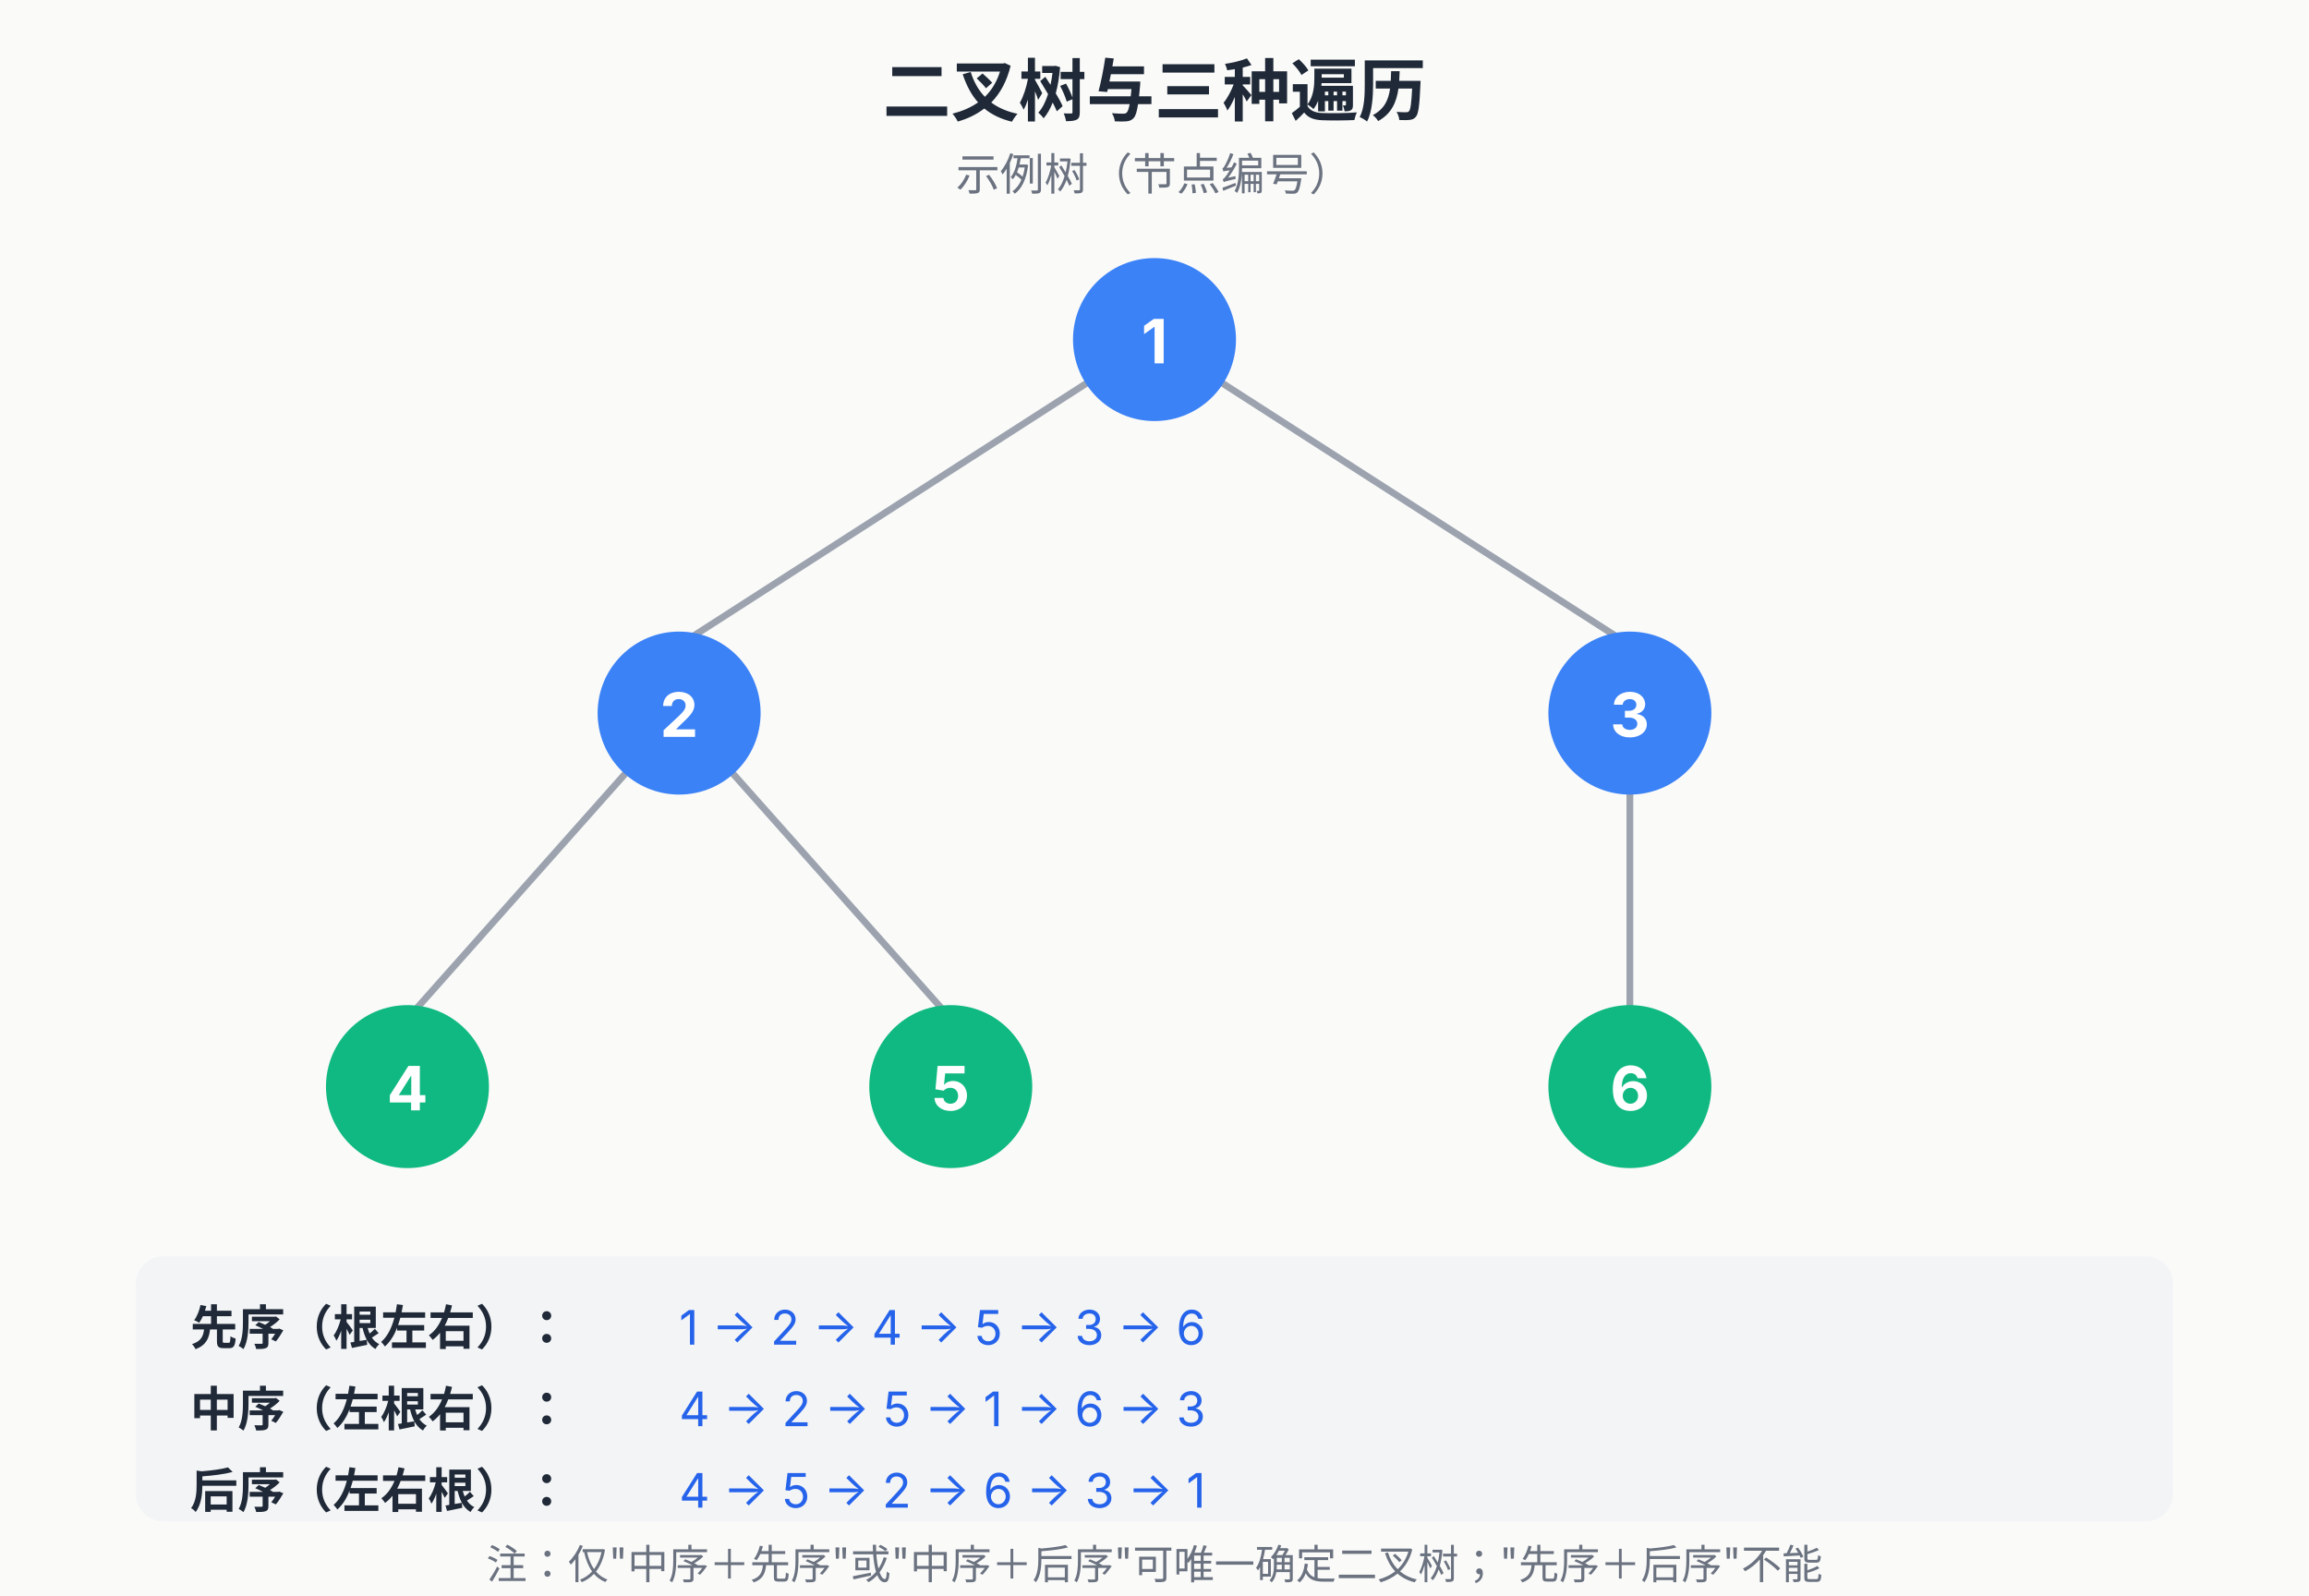
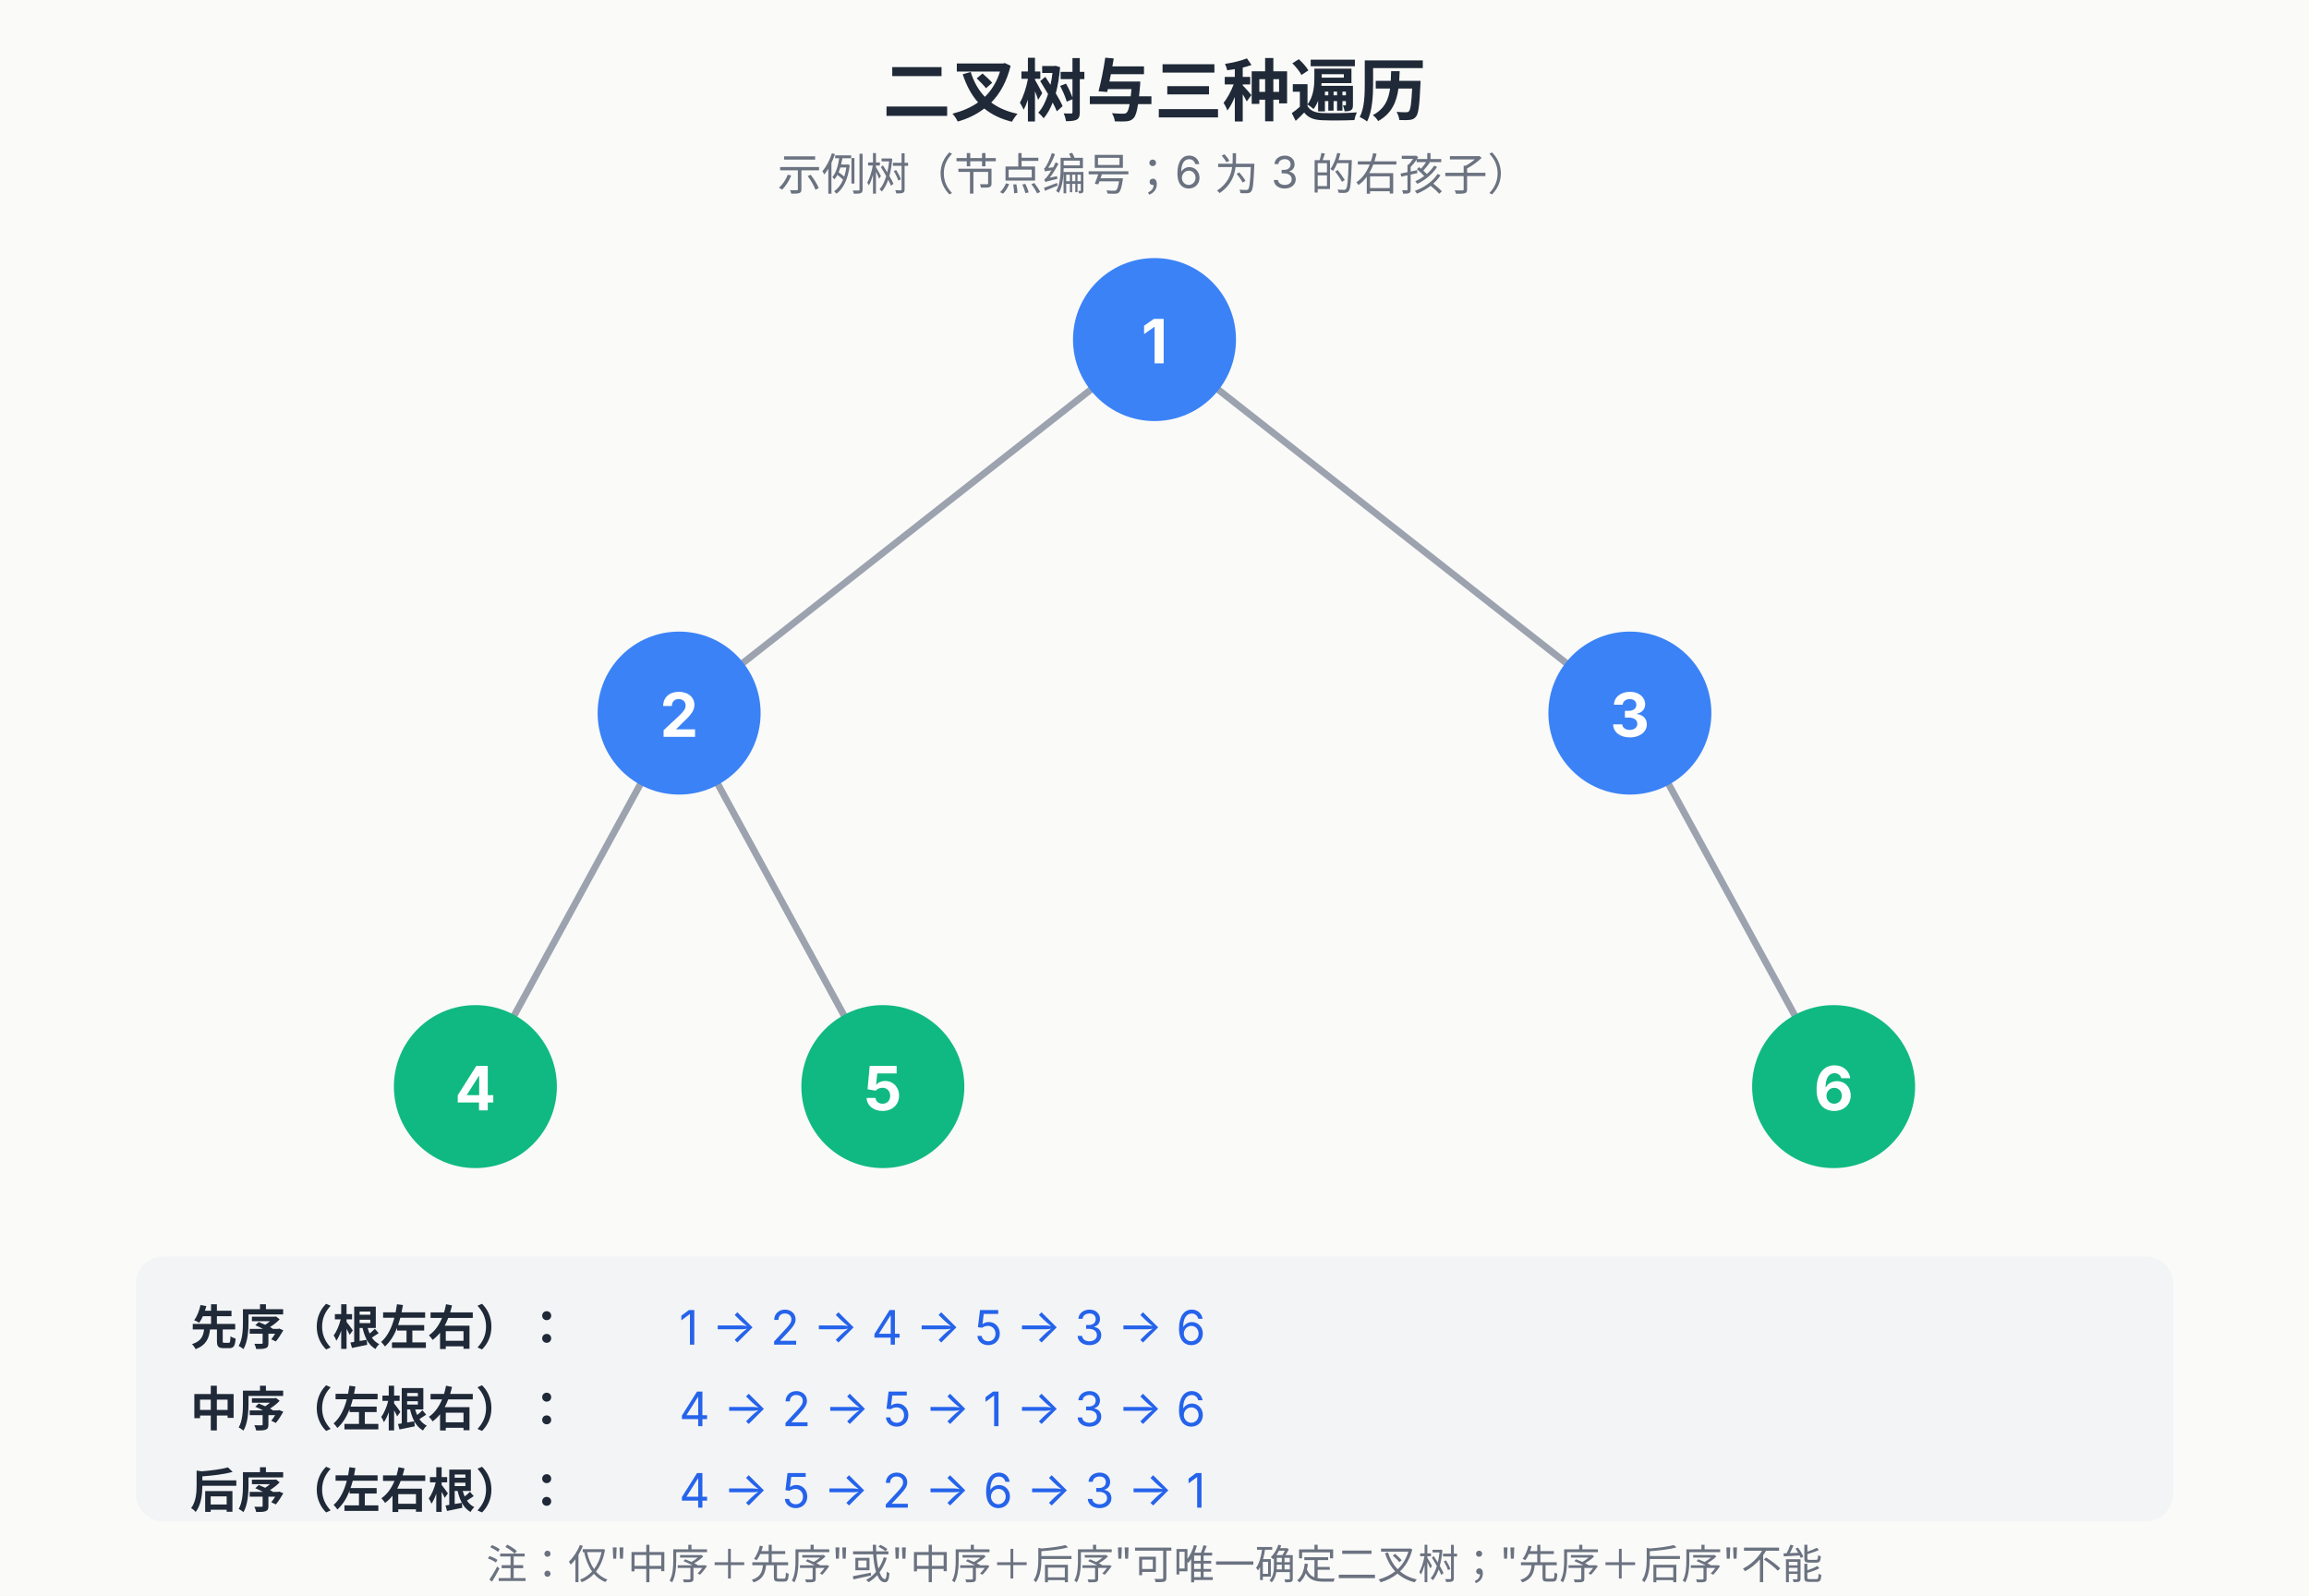
<svg xmlns="http://www.w3.org/2000/svg" viewBox="0 0 680 470" font-family="-apple-system, 'PingFang SC', 'Microsoft YaHei', sans-serif">
  <rect width="680" height="470" fill="#fafaf9" />
  <text x="340" y="34" text-anchor="middle" font-size="20" font-weight="700" fill="#1f2937">二叉树与三种遍历</text>
-   <text x="340" y="56" text-anchor="middle" font-size="13" fill="#6b7280">示例树（节点编号）</text>
+   <text x="340" y="56" text-anchor="middle" font-size="13" fill="#6b7280">示例树（节点编号；6 为 3 的右孩子）</text>
  <g stroke="#9ca3af" stroke-width="2">
-     <line x1="340" y1="100" x2="200" y2="190" />
-     <line x1="340" y1="100" x2="480" y2="190" />
-     <line x1="200" y1="210" x2="120" y2="300" />
-     <line x1="200" y1="210" x2="280" y2="300" />
-     <line x1="480" y1="210" x2="480" y2="300" />
+     <line x1="340" y1="100" x2="200" y2="210" />
+     <line x1="340" y1="100" x2="480" y2="210" />
+     <line x1="200" y1="210" x2="140" y2="320" />
+     <line x1="200" y1="210" x2="260" y2="320" />
+     <line x1="480" y1="210" x2="540" y2="320" />
  </g>
  <g font-size="18" font-weight="700" fill="#ffffff" text-anchor="middle">
    <circle cx="340" cy="100" r="24" fill="#3b82f6" />
    <text x="340" y="107">1</text>
    <circle cx="200" cy="210" r="24" fill="#3b82f6" />
    <text x="200" y="217">2</text>
    <circle cx="480" cy="210" r="24" fill="#3b82f6" />
    <text x="480" y="217">3</text>
-     <circle cx="120" cy="320" r="24" fill="#10b981" />
-     <text x="120" y="327">4</text>
-     <circle cx="280" cy="320" r="24" fill="#10b981" />
-     <text x="280" y="327">5</text>
-     <circle cx="480" cy="320" r="24" fill="#10b981" />
-     <text x="480" y="327">6</text>
+     <circle cx="140" cy="320" r="24" fill="#10b981" />
+     <text x="140" y="327">4</text>
+     <circle cx="260" cy="320" r="24" fill="#10b981" />
+     <text x="260" y="327">5</text>
+     <circle cx="540" cy="320" r="24" fill="#10b981" />
+     <text x="540" y="327">6</text>
  </g>
  <g font-size="14" fill="#374151">
    <rect x="40" y="370" width="600" height="78" rx="8" fill="#f3f4f6" />
    <text x="56" y="396" font-weight="700" fill="#1f2937">先序（根左右）：</text>
    <text x="200" y="396" fill="#2563eb">1 → 2 → 4 → 5 → 3 → 6</text>
    <text x="56" y="420" font-weight="700" fill="#1f2937">中序（左根右）：</text>
-     <text x="200" y="420" fill="#2563eb">4 → 2 → 5 → 1 → 6 → 3</text>
+     <text x="200" y="420" fill="#2563eb">4 → 2 → 5 → 1 → 3 → 6</text>
    <text x="56" y="444" font-weight="700" fill="#1f2937">后序（左右根）：</text>
    <text x="200" y="444" fill="#2563eb">4 → 5 → 2 → 6 → 3 → 1</text>
  </g>
  <text x="340" y="465" text-anchor="middle" font-size="12" fill="#6b7280">注：仅"中序＋先序"或"中序＋后序"可唯一确定二叉树；"先序＋后序"不能</text>
</svg>
